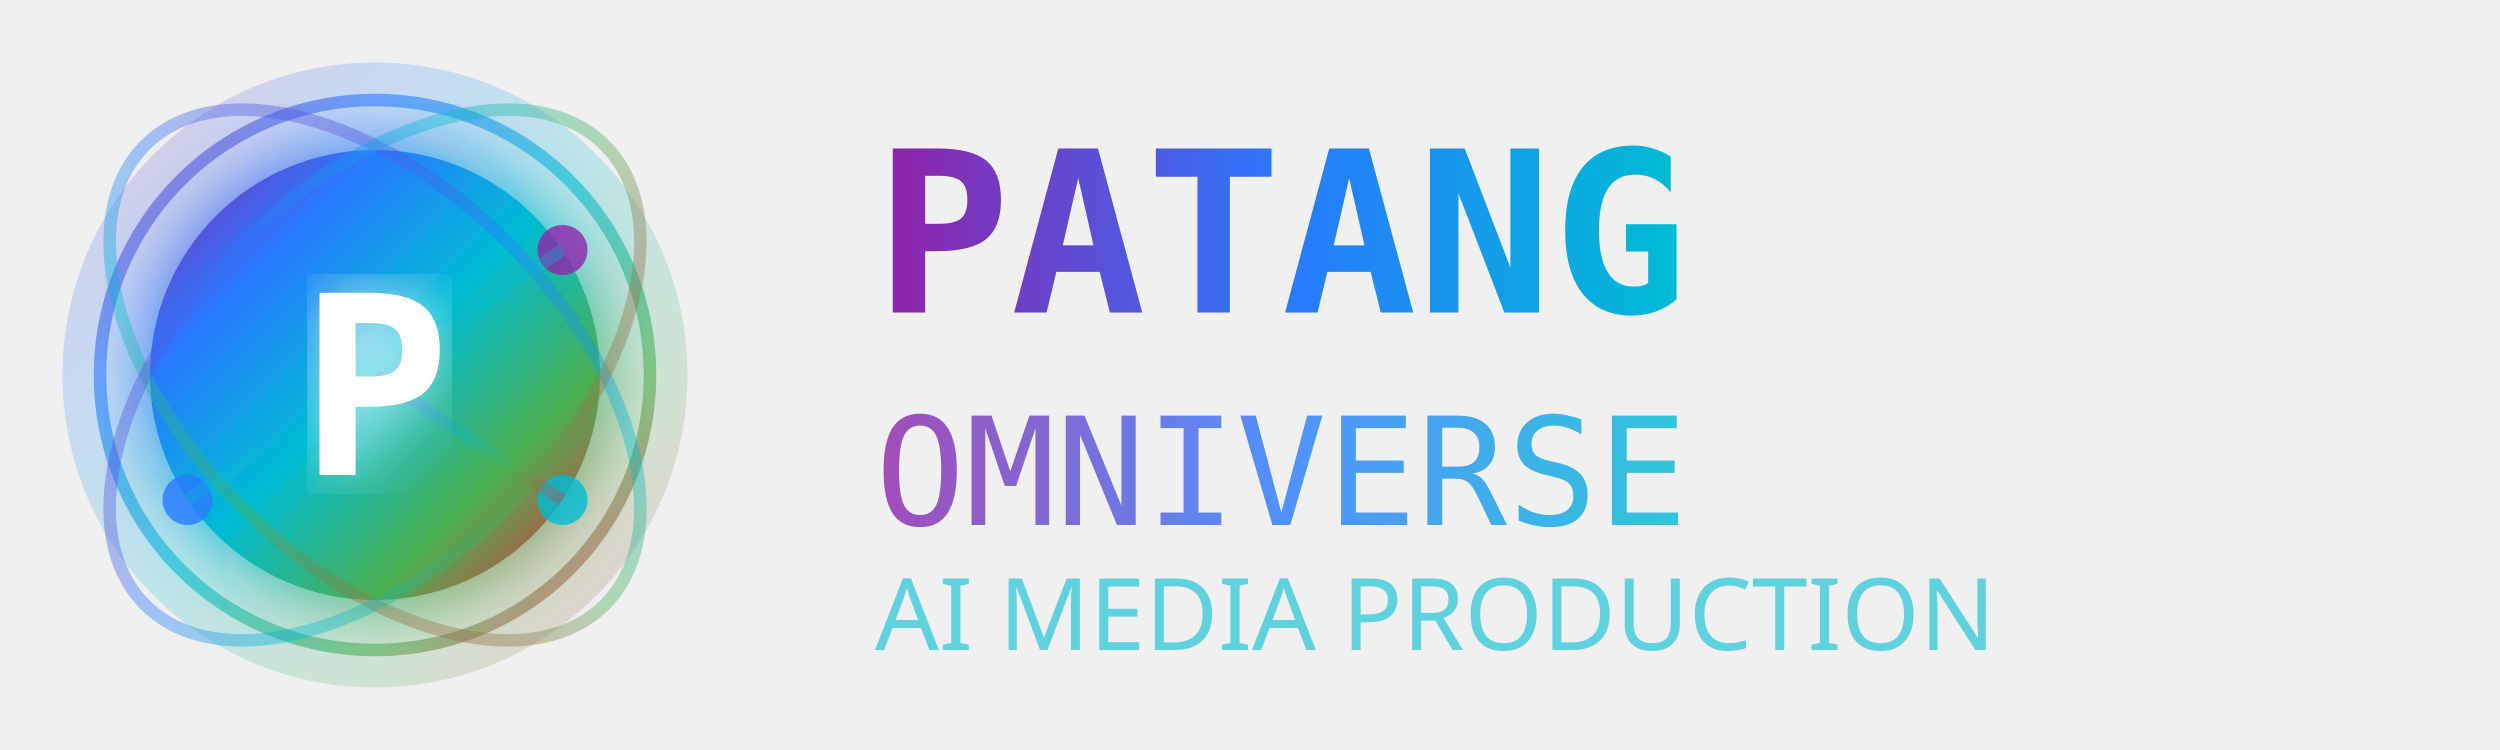
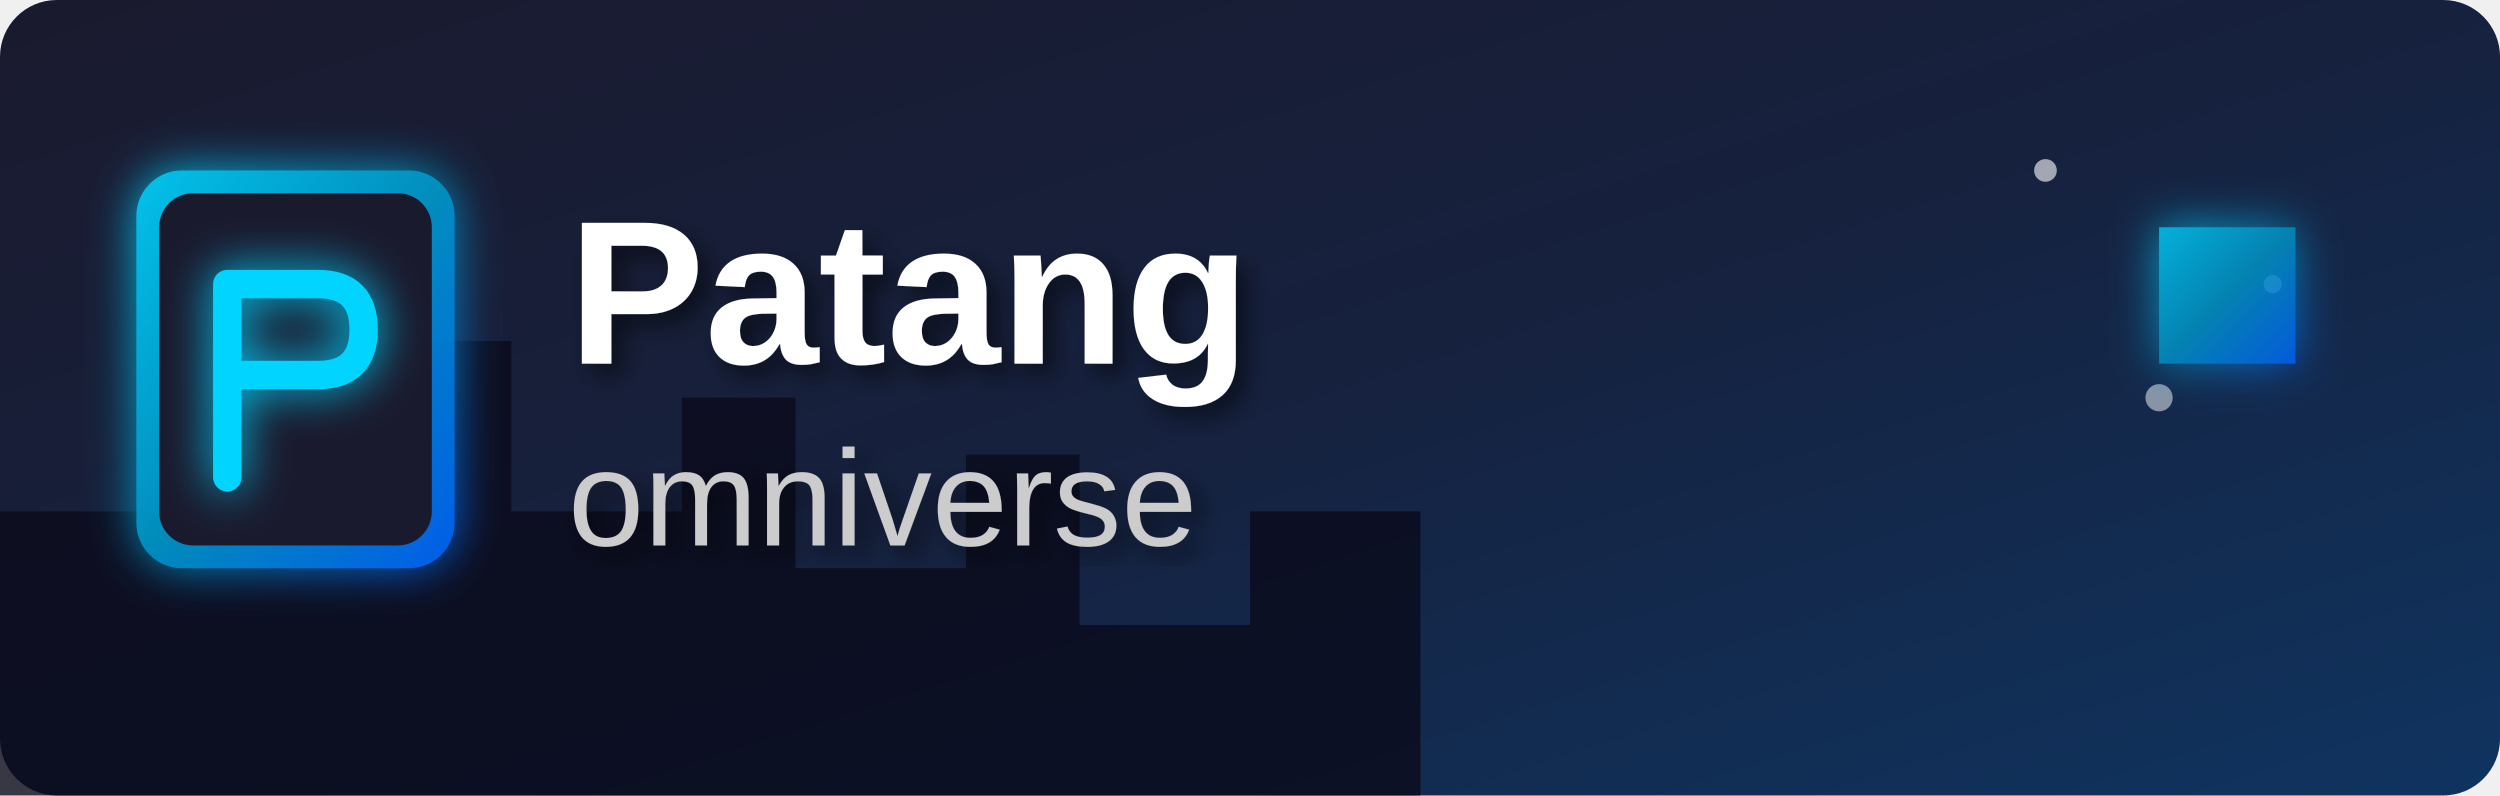
- <svg xmlns="http://www.w3.org/2000/svg" width="200" height="60" viewBox="0 0 200 60">
+ <svg xmlns="http://www.w3.org/2000/svg" width="220" height="70" viewBox="0 0 220 70">
  <defs>
-     <linearGradient id="cosmicGradient" x1="0%" y1="0%" x2="100%" y2="100%">
-       <stop offset="0%" style="stop-color:#8E24AA;stop-opacity:1" />
-       <stop offset="25%" style="stop-color:#2979FF;stop-opacity:1" />
-       <stop offset="50%" style="stop-color:#00BCD4;stop-opacity:1" />
-       <stop offset="75%" style="stop-color:#4CAF50;stop-opacity:1" />
-       <stop offset="100%" style="stop-color:#FF1744;stop-opacity:1" />
+     <linearGradient id="cityGradient" x1="0%" y1="0%" x2="100%" y2="100%">
+       <stop offset="0%" style="stop-color:#1a1a2e;stop-opacity:1" />
+       <stop offset="50%" style="stop-color:#16213e;stop-opacity:1" />
+       <stop offset="100%" style="stop-color:#0f3460;stop-opacity:1" />
    </linearGradient>
-     <linearGradient id="textGradient" x1="0%" y1="0%" x2="100%" y2="0%">
-       <stop offset="0%" style="stop-color:#8E24AA;stop-opacity:1" />
-       <stop offset="50%" style="stop-color:#2979FF;stop-opacity:1" />
-       <stop offset="100%" style="stop-color:#00BCD4;stop-opacity:1" />
+     <linearGradient id="blueGlow" x1="0%" y1="0%" x2="100%" y2="100%">
+       <stop offset="0%" style="stop-color:#00d4ff;stop-opacity:1" />
+       <stop offset="50%" style="stop-color:#0099cc;stop-opacity:1" />
+       <stop offset="100%" style="stop-color:#0066ff;stop-opacity:1" />
    </linearGradient>
-     <filter id="glow">
-       <feGaussianBlur stdDeviation="3" result="coloredBlur" />
+     <filter id="electricGlow" x="-50%" y="-50%" width="200%" height="200%">
+       <feGaussianBlur stdDeviation="2" result="coloredBlur" />
      <feMerge>
        <feMergeNode in="coloredBlur" />
        <feMergeNode in="SourceGraphic" />
      </feMerge>
    </filter>
+     <filter id="textShadow" x="-20%" y="-20%" width="140%" height="140%">
+       <feDropShadow dx="1" dy="1" stdDeviation="1" flood-color="#000" flood-opacity="0.5" />
+     </filter>
  </defs>
-   <circle cx="30" cy="30" r="25" fill="url(#cosmicGradient)" opacity="0.2" />
-   <circle cx="30" cy="30" r="18" fill="url(#cosmicGradient)" filter="url(#glow)" />
-   <circle cx="30" cy="30" r="22" fill="none" stroke="url(#cosmicGradient)" stroke-width="1" opacity="0.6" />
-   <ellipse cx="30" cy="30" rx="26" ry="15" fill="none" stroke="url(#cosmicGradient)" stroke-width="1" opacity="0.4" transform="rotate(45 30 30)" />
-   <ellipse cx="30" cy="30" rx="26" ry="15" fill="none" stroke="url(#cosmicGradient)" stroke-width="1" opacity="0.4" transform="rotate(-45 30 30)" />
-   <circle cx="45" cy="20" r="2" fill="#8E24AA" opacity="0.8">
-     <animate attributeName="opacity" values="0.8;1;0.8" dur="2s" repeatCount="indefinite" />
+   <rect width="220" height="70" fill="url(#cityGradient)" rx="5" />
+   <circle cx="180" cy="15" r="1" fill="#ffffff" opacity="0.6">
+     <animate attributeName="opacity" values="0.3;1;0.3" dur="3s" repeatCount="indefinite" />
  </circle>
-   <circle cx="15" cy="40" r="2" fill="#2979FF" opacity="0.8">
-     <animate attributeName="opacity" values="1;0.8;1" dur="2s" repeatCount="indefinite" />
+   <circle cx="200" cy="25" r="0.8" fill="#ffffff" opacity="0.4">
+     <animate attributeName="opacity" values="0.2;0.8;0.2" dur="2.5s" repeatCount="indefinite" />
  </circle>
-   <circle cx="45" cy="40" r="2" fill="#00BCD4" opacity="0.8">
-     <animate attributeName="opacity" values="0.8;1;0.8" dur="1.5s" repeatCount="indefinite" />
+   <circle cx="190" cy="35" r="1.2" fill="#ffffff" opacity="0.5">
+     <animate attributeName="opacity" values="0.4;0.9;0.4" dur="2s" repeatCount="indefinite" />
  </circle>
-   <line x1="30" y1="30" x2="45" y2="20" stroke="url(#cosmicGradient)" stroke-width="1" opacity="0.3" />
-   <line x1="30" y1="30" x2="15" y2="40" stroke="url(#cosmicGradient)" stroke-width="1" opacity="0.3" />
-   <line x1="30" y1="30" x2="45" y2="40" stroke="url(#cosmicGradient)" stroke-width="1" opacity="0.3" />
-   <text x="30" y="38" font-family="Orbitron, monospace" font-size="20" font-weight="bold" text-anchor="middle" fill="white" filter="url(#glow)">P</text>
-   <text x="70" y="25" font-family="Orbitron, monospace" font-size="18" font-weight="bold" fill="url(#textGradient)">PATANG</text>
-   <text x="70" y="42" font-family="Orbitron, monospace" font-size="12" font-weight="normal" fill="url(#textGradient)" opacity="0.8">OMNIVERSE</text>
-   <text x="70" y="52" font-family="Sora, sans-serif" font-size="8" font-weight="300" fill="#00BCD4" opacity="0.6">AI MEDIA PRODUCTION</text>
+   <polygon points="0,70 0,45 15,45 15,35 25,35 25,40 35,40 35,30 45,30 45,45 60,45 60,35 70,35 70,50 85,50 85,40 95,40 95,55 110,55 110,45 125,45 125,70" fill="#0a0a1a" opacity="0.8" />
+   <rect x="12" y="15" width="28" height="35" rx="4" ry="4" fill="url(#blueGlow)" filter="url(#electricGlow)" opacity="0.9" />
+   <rect x="14" y="17" width="24" height="31" rx="3" ry="3" fill="#1a1a2e" />
+   <path d="M 20 25 L 20 42 M 20 25 L 28 25 Q 32 25 32 29 Q 32 33 28 33 L 20 33" stroke="#00d4ff" stroke-width="2.5" fill="none" stroke-linecap="round" stroke-linejoin="round" filter="url(#electricGlow)" />
+   <rect x="190" y="20" width="12" height="12" fill="url(#blueGlow)" filter="url(#electricGlow)" opacity="0.8">
+     <animate attributeName="opacity" values="0.6;1;0.6" dur="2s" repeatCount="indefinite" />
+   </rect>
+   <text x="50" y="32" font-family="Arial, sans-serif" font-size="18" font-weight="bold" fill="white" filter="url(#textShadow)">Patang</text>
+   <text x="50" y="48" font-family="Arial, sans-serif" font-size="12" font-weight="normal" fill="#cccccc" filter="url(#textShadow)">omniverse</text>
+   <line x1="40" y1="32" x2="48" y2="32" stroke="url(#blueGlow)" stroke-width="1" opacity="0.6" />
+   <line x1="40" y1="44" x2="48" y2="44" stroke="url(#blueGlow)" stroke-width="1" opacity="0.4" />
</svg>
